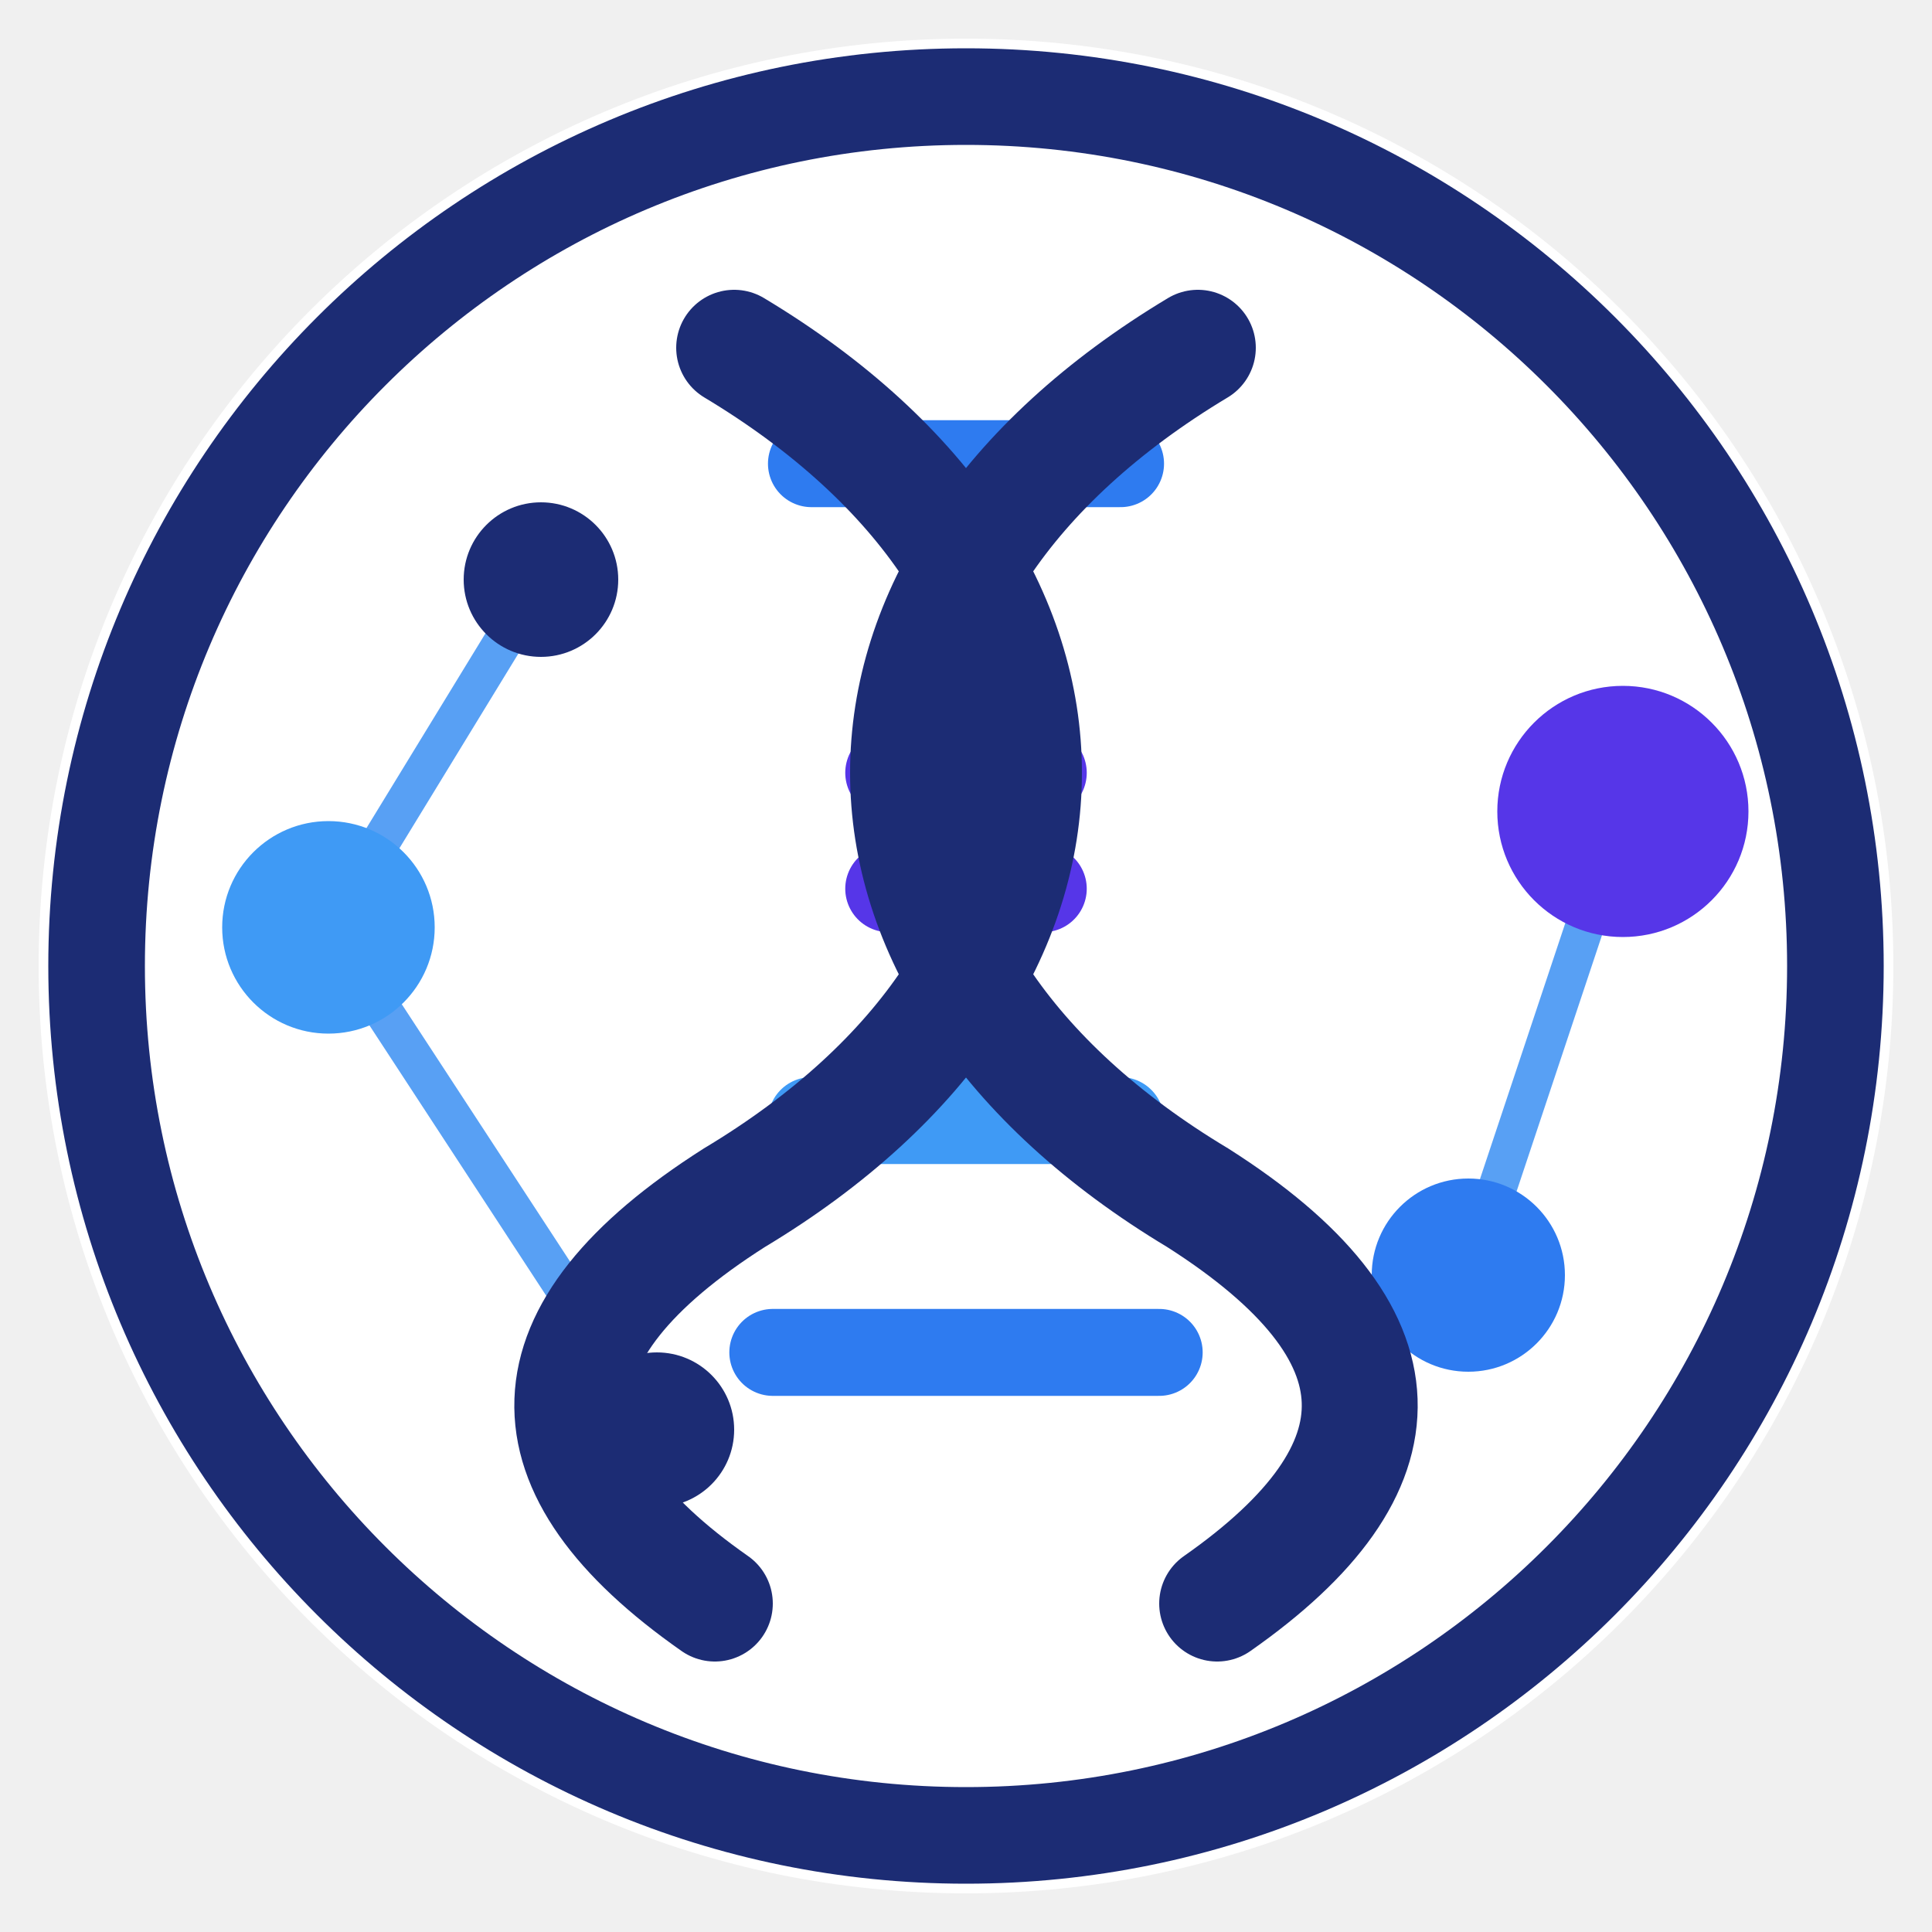
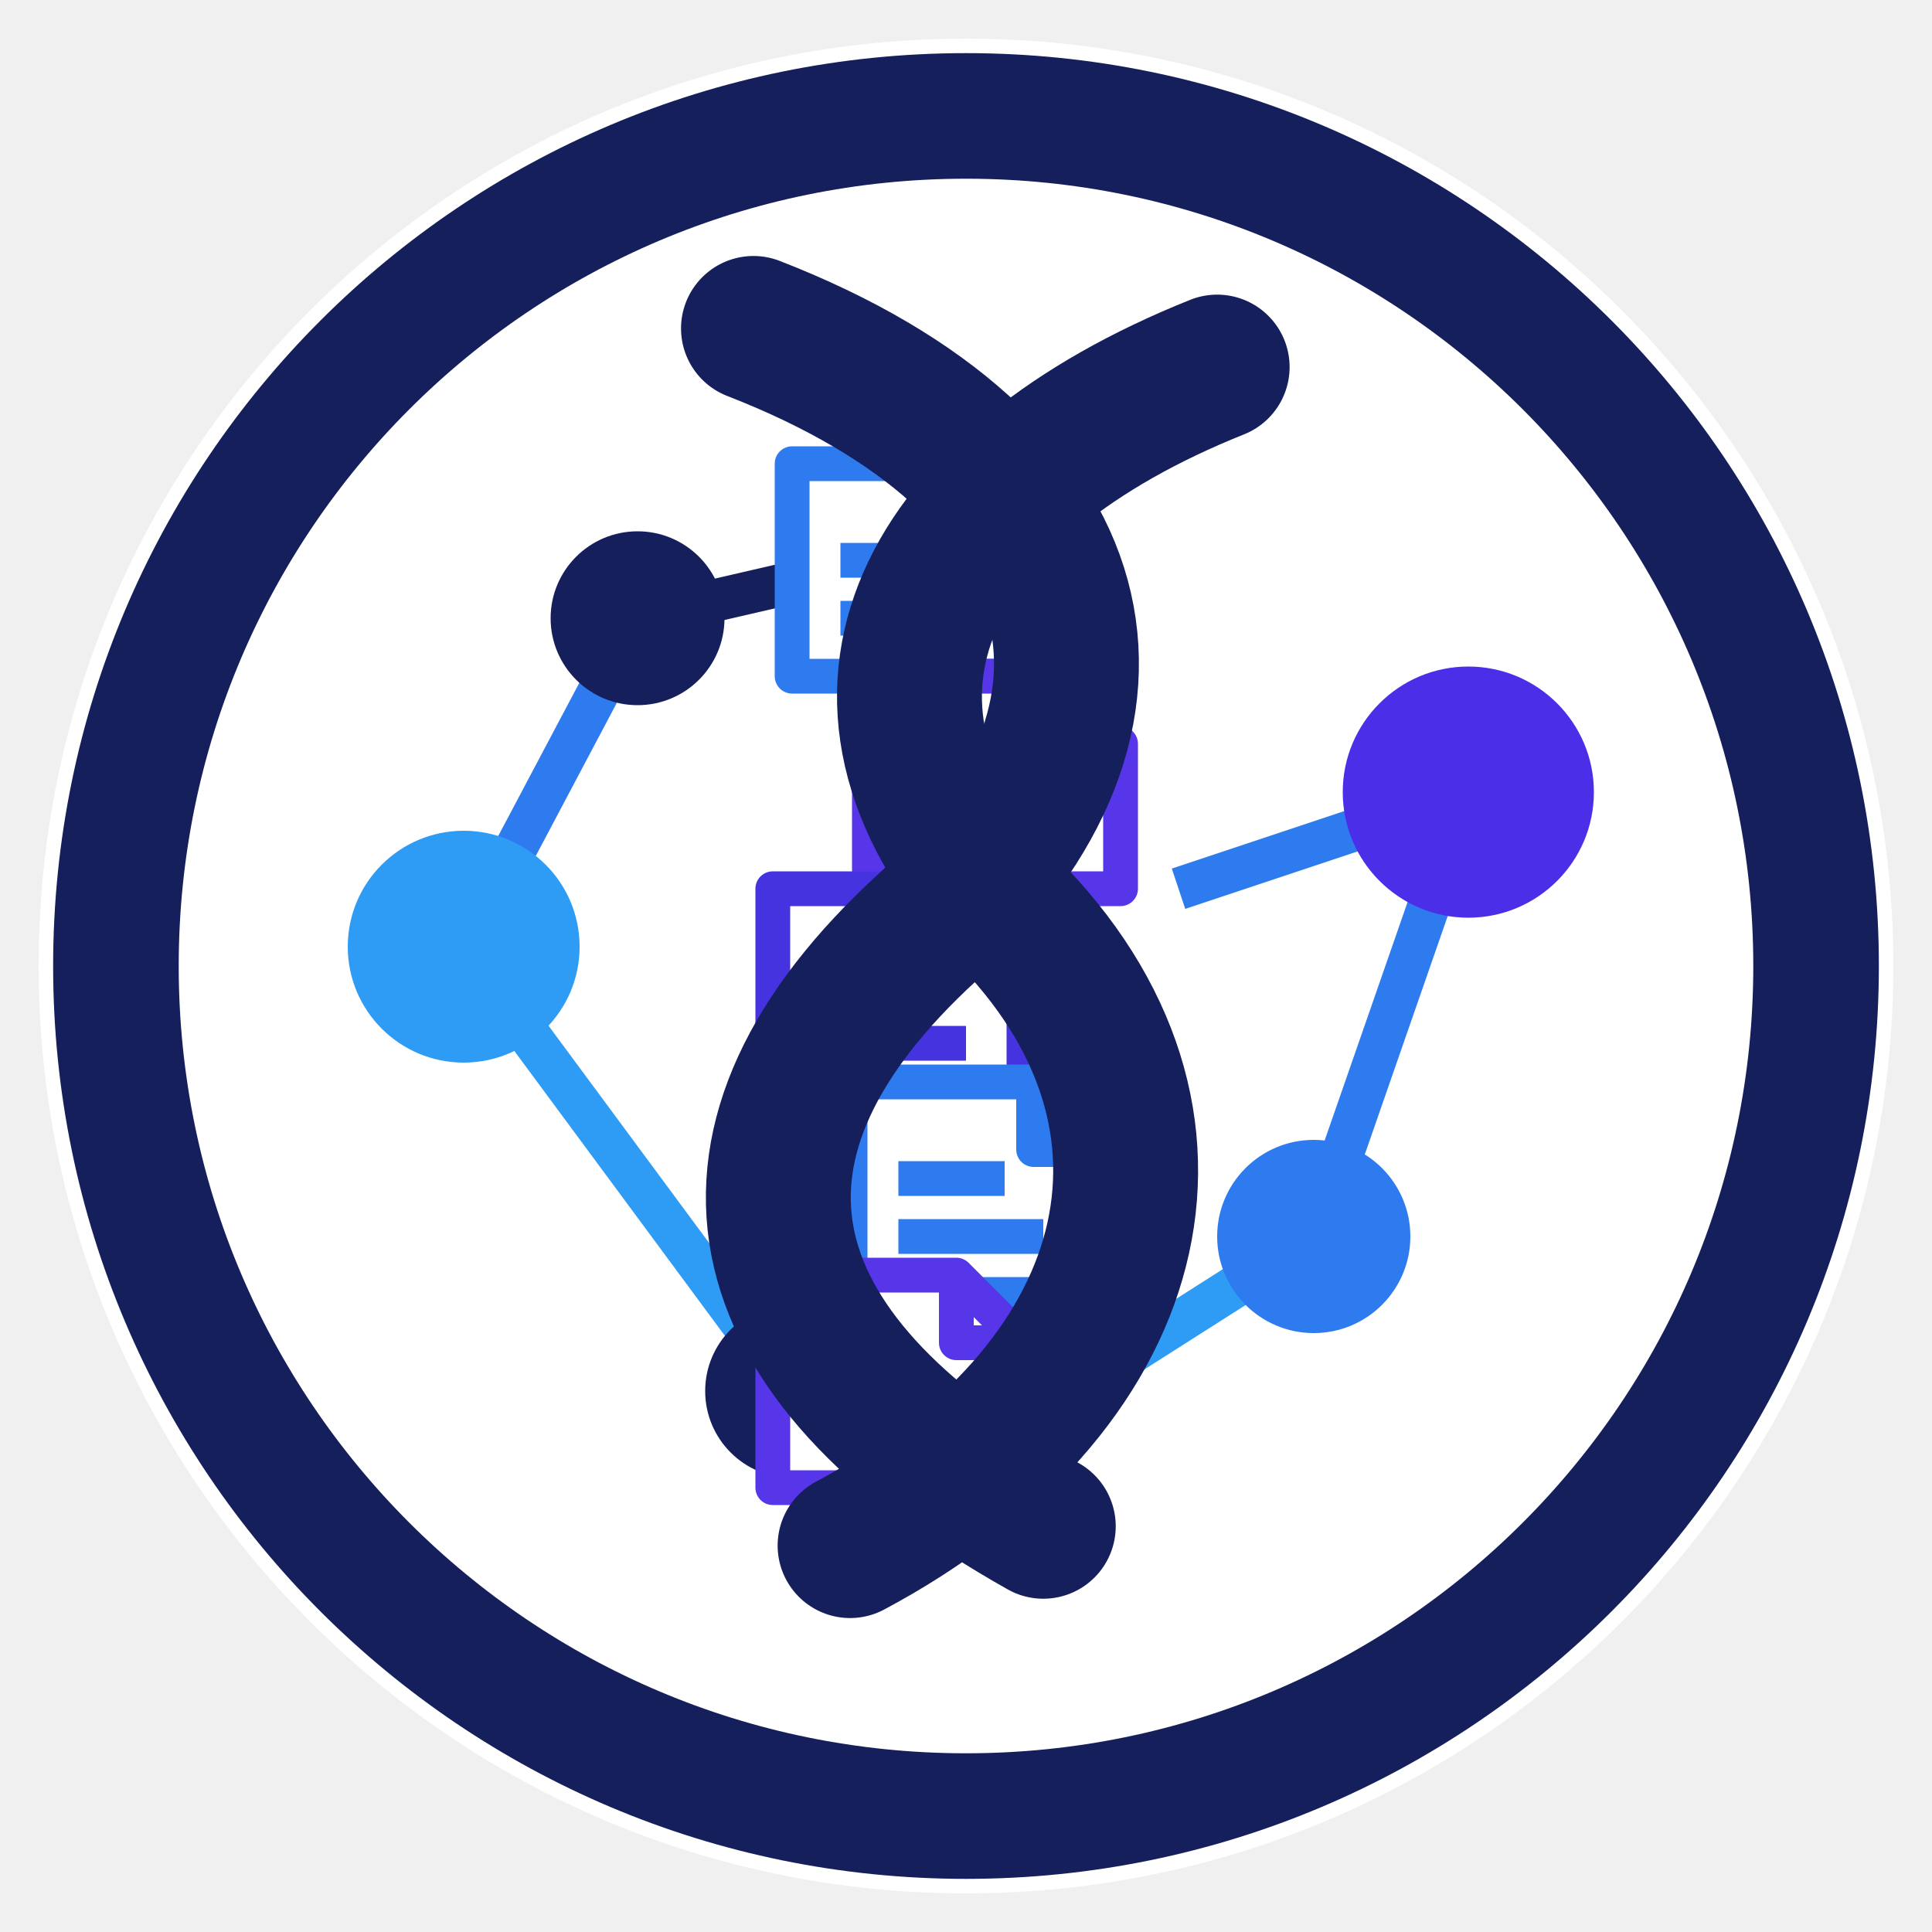
<svg xmlns="http://www.w3.org/2000/svg" viewBox="0 0 100 100">
  <circle cx="50" cy="50" r="48" fill="#ffffff" />
-   <circle cx="50" cy="50" r="45" fill="none" stroke="#1c2c74" stroke-width="5" />
-   <g stroke="#58a0f4" stroke-width="2">
-     <line x1="17" y1="48" x2="28" y2="30" />
-     <line x1="17" y1="48" x2="34" y2="74" />
-     <line x1="84" y1="42" x2="76" y2="66" />
+   <circle cx="50" cy="50" r="44" fill="none" stroke="#141f5c" stroke-width="6.5" />
+   <g stroke-width="2.2" fill="none">
+     <line x1="33" y1="32" x2="46" y2="29" stroke="#141f5c" />
+     <line x1="33" y1="32" x2="24" y2="49" stroke="#2e7bf0" />
+     <line x1="24" y1="49" x2="41" y2="72" stroke="#2e9bf5" />
+     <line x1="76" y1="41" x2="61" y2="46" stroke="#2e7bf0" />
+     <line x1="76" y1="41" x2="68" y2="64" stroke="#2e7bf0" />
+     <line x1="68" y1="64" x2="57" y2="71" stroke="#2e9bf5" />
  </g>
-   <circle cx="28" cy="30" r="4" fill="#1c2c74" />
-   <circle cx="17" cy="48" r="5.5" fill="#3f9af5" />
-   <circle cx="84" cy="42" r="6.5" fill="#5636e8" />
-   <circle cx="76" cy="66" r="5" fill="#2e7bf0" />
-   <circle cx="34" cy="74" r="4" fill="#1c2c74" />
-   <g stroke-width="4.5" stroke-linecap="round">
-     <line x1="42" y1="24" x2="58" y2="24" stroke="#2e7bf0" />
-     <line x1="46" y1="40" x2="54" y2="40" stroke="#5636e8" />
-     <line x1="46" y1="46" x2="54" y2="46" stroke="#5636e8" />
-     <line x1="42" y1="58" x2="58" y2="58" stroke="#3f9af5" />
-     <line x1="40" y1="70" x2="60" y2="70" stroke="#2e7bf0" />
+   <circle cx="33" cy="32" r="4.5" fill="#141f5c" />
+   <circle cx="24" cy="49" r="6" fill="#2e9bf5" />
+   <circle cx="41" cy="72" r="4.5" fill="#141f5c" />
+   <circle cx="76" cy="41" r="6.5" fill="#4b2ee8" />
+   <circle cx="68" cy="64" r="5" fill="#2e7bf0" />
+   <g stroke-linejoin="round">
+     <g stroke="#2e7bf0" stroke-width="1.8" fill="#ffffff">
+       <path d="M41 24 h9.5 l3.5 3.5 v7.5 h-13 z" />
+       <path d="M50.5 24 v3.5 h3.5" fill="none" />
+       <line x1="43.5" y1="29" x2="49" y2="29" />
+       <line x1="43.5" y1="32" x2="51" y2="32" />
+     </g>
+     <g stroke="#5636e8" stroke-width="1.8" fill="#ffffff">
+       <path d="M45 35 h9.5 l3.5 3.5 v7.5 h-13 z" />
+       <path d="M54.5 35 v3.5 h3.5" fill="none" />
+       <line x1="47.5" y1="40" x2="53" y2="40" />
+       <line x1="47.5" y1="43" x2="55" y2="43" />
+     </g>
+     <g stroke="#4633e0" stroke-width="1.8" fill="#ffffff">
+       <path d="M40 46 h9.5 l3.5 3.5 v7.5 h-13 z" />
+       <path d="M49.5 46 v3.5 h3.5" fill="none" />
+       <line x1="42.5" y1="51" x2="48" y2="51" />
+       <line x1="42.5" y1="54" x2="50" y2="54" />
+     </g>
+     <g stroke="#2e7bf0" stroke-width="1.8" fill="#ffffff">
+       <path d="M44 56 h9.5 l3.5 3.5 v7.5 h-13 z" />
+       <path d="M53.5 56 v3.5 h3.5" fill="none" />
+       <line x1="46.5" y1="61" x2="52" y2="61" />
+       <line x1="46.5" y1="64" x2="54" y2="64" />
+     </g>
+     <g stroke="#5636e8" stroke-width="1.8" fill="#ffffff">
+       <path d="M40 66 h9.5 l3.5 3.5 v7.5 h-13 z" />
+       <path d="M49.5 66 v3.5 h3.5" fill="none" />
+       <line x1="42.5" y1="71" x2="48" y2="71" />
+       <line x1="42.5" y1="74" x2="50" y2="74" />
+     </g>
  </g>
-   <g fill="none" stroke="#1c2c74" stroke-width="6" stroke-linecap="round">
-     <path d="M38 18 C58 30 58 50 38 62 C27 69 27 76 37 83" />
-     <path d="M62 18 C42 30 42 50 62 62 C73 69 73 76 63 83" />
+   <g fill="none" stroke="#141f5c" stroke-width="7.5" stroke-linecap="round">
+     <path d="M39 17 C57 24 60 37 48 48 C36 59 38 70 54 79" />
+     <path d="M63 19 C48 25 42 36 52 47 C63 58 59 72 44 80" />
  </g>
</svg>
